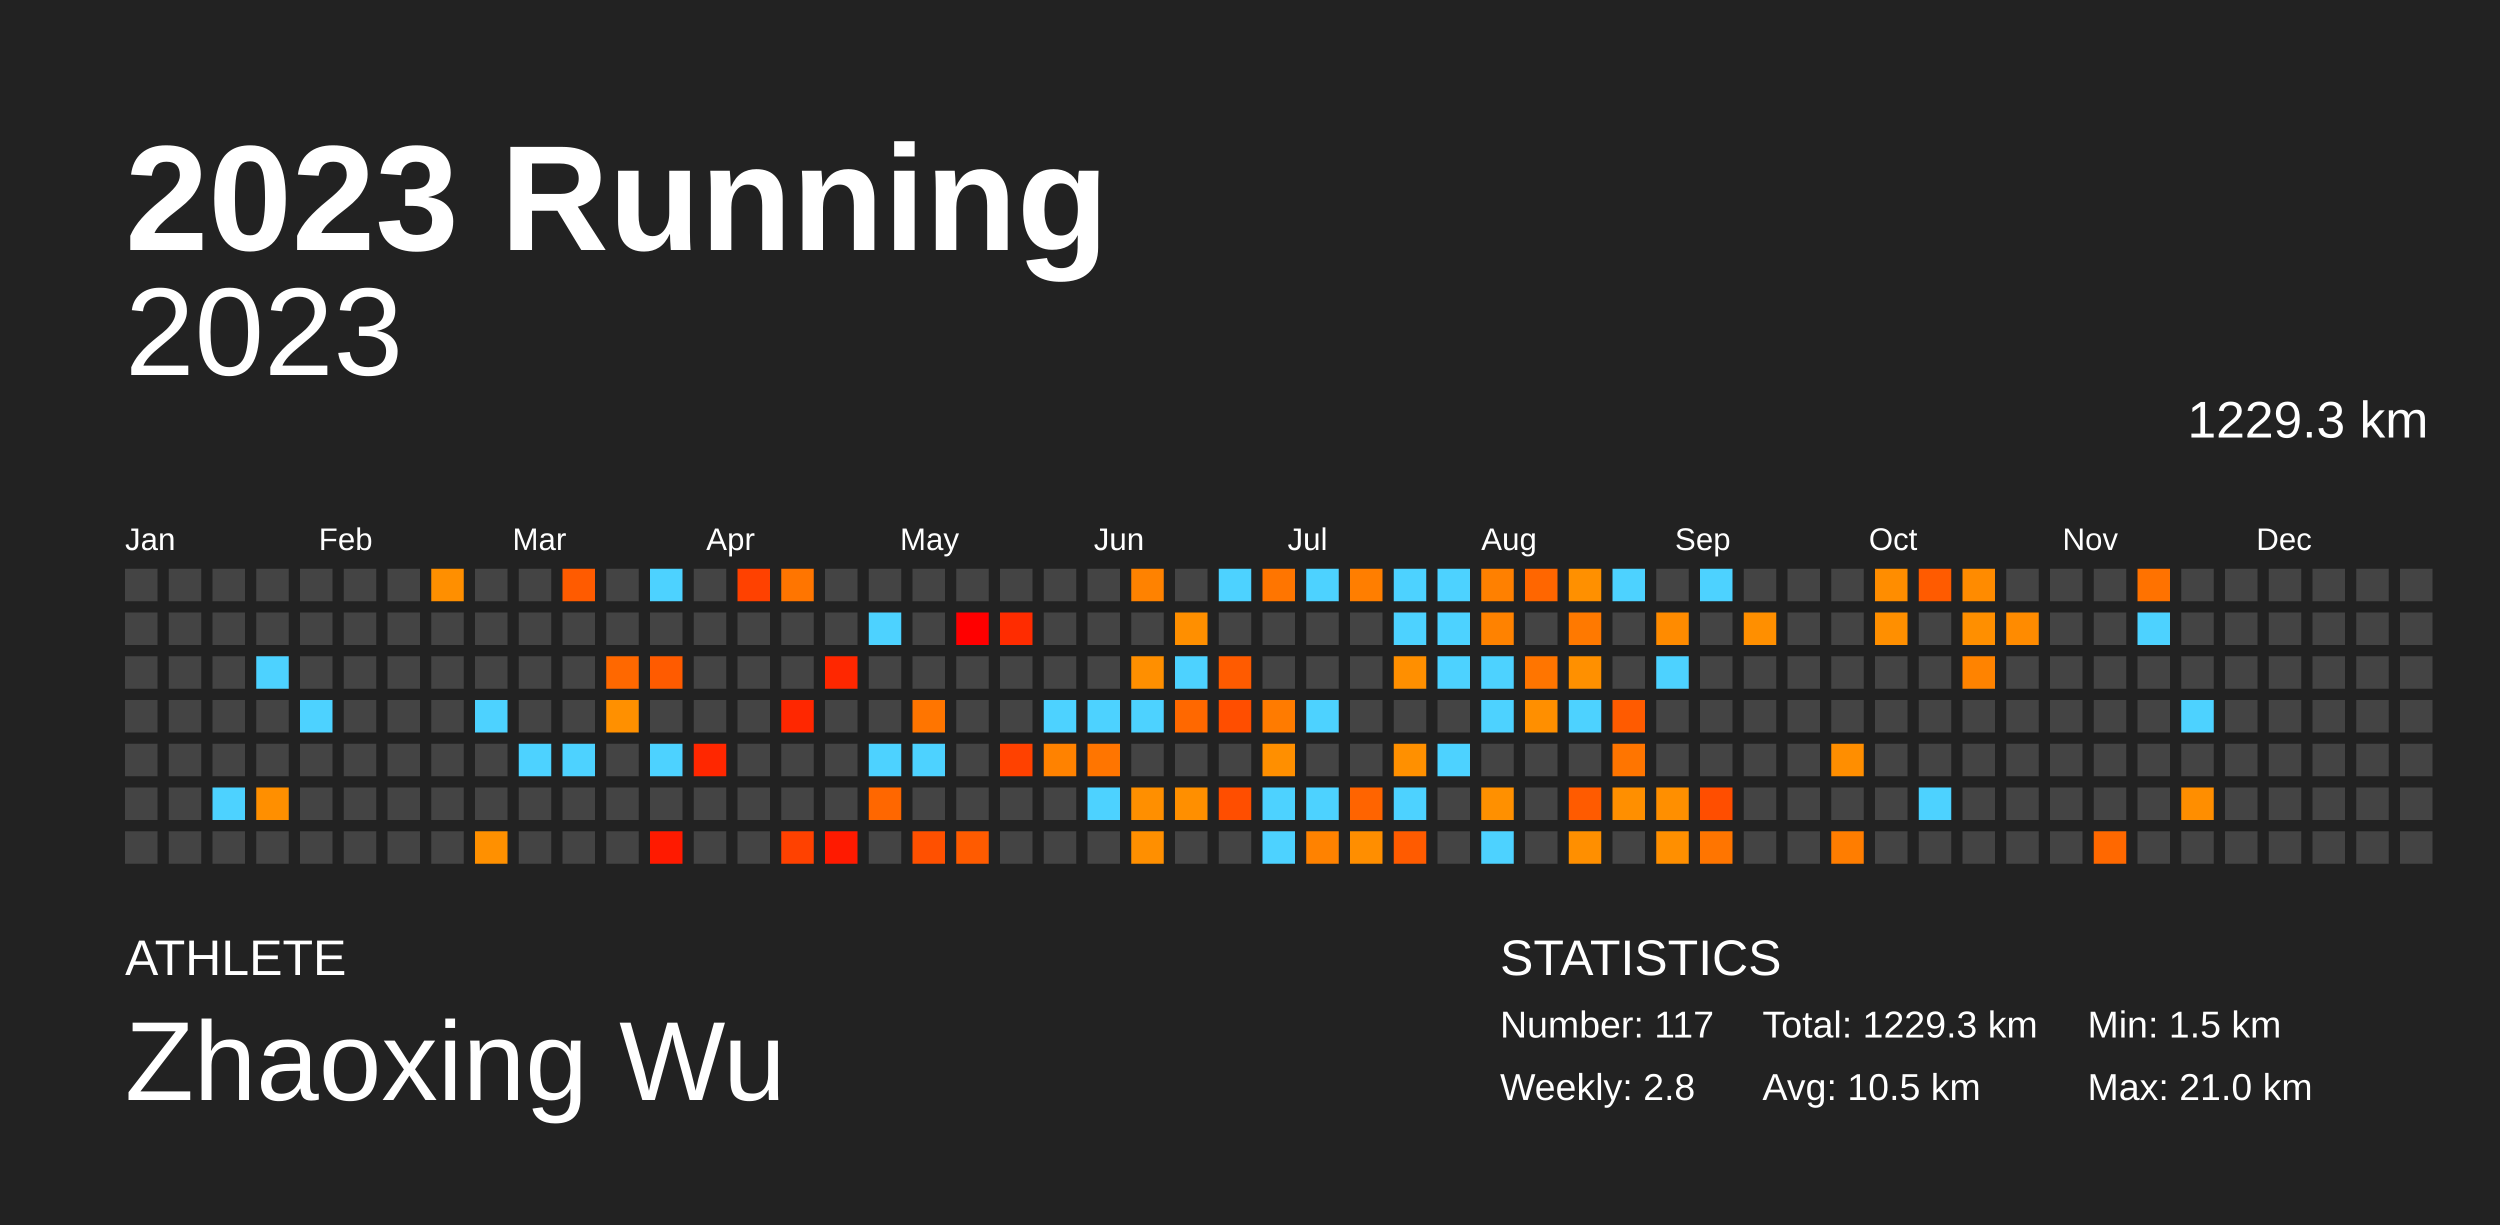
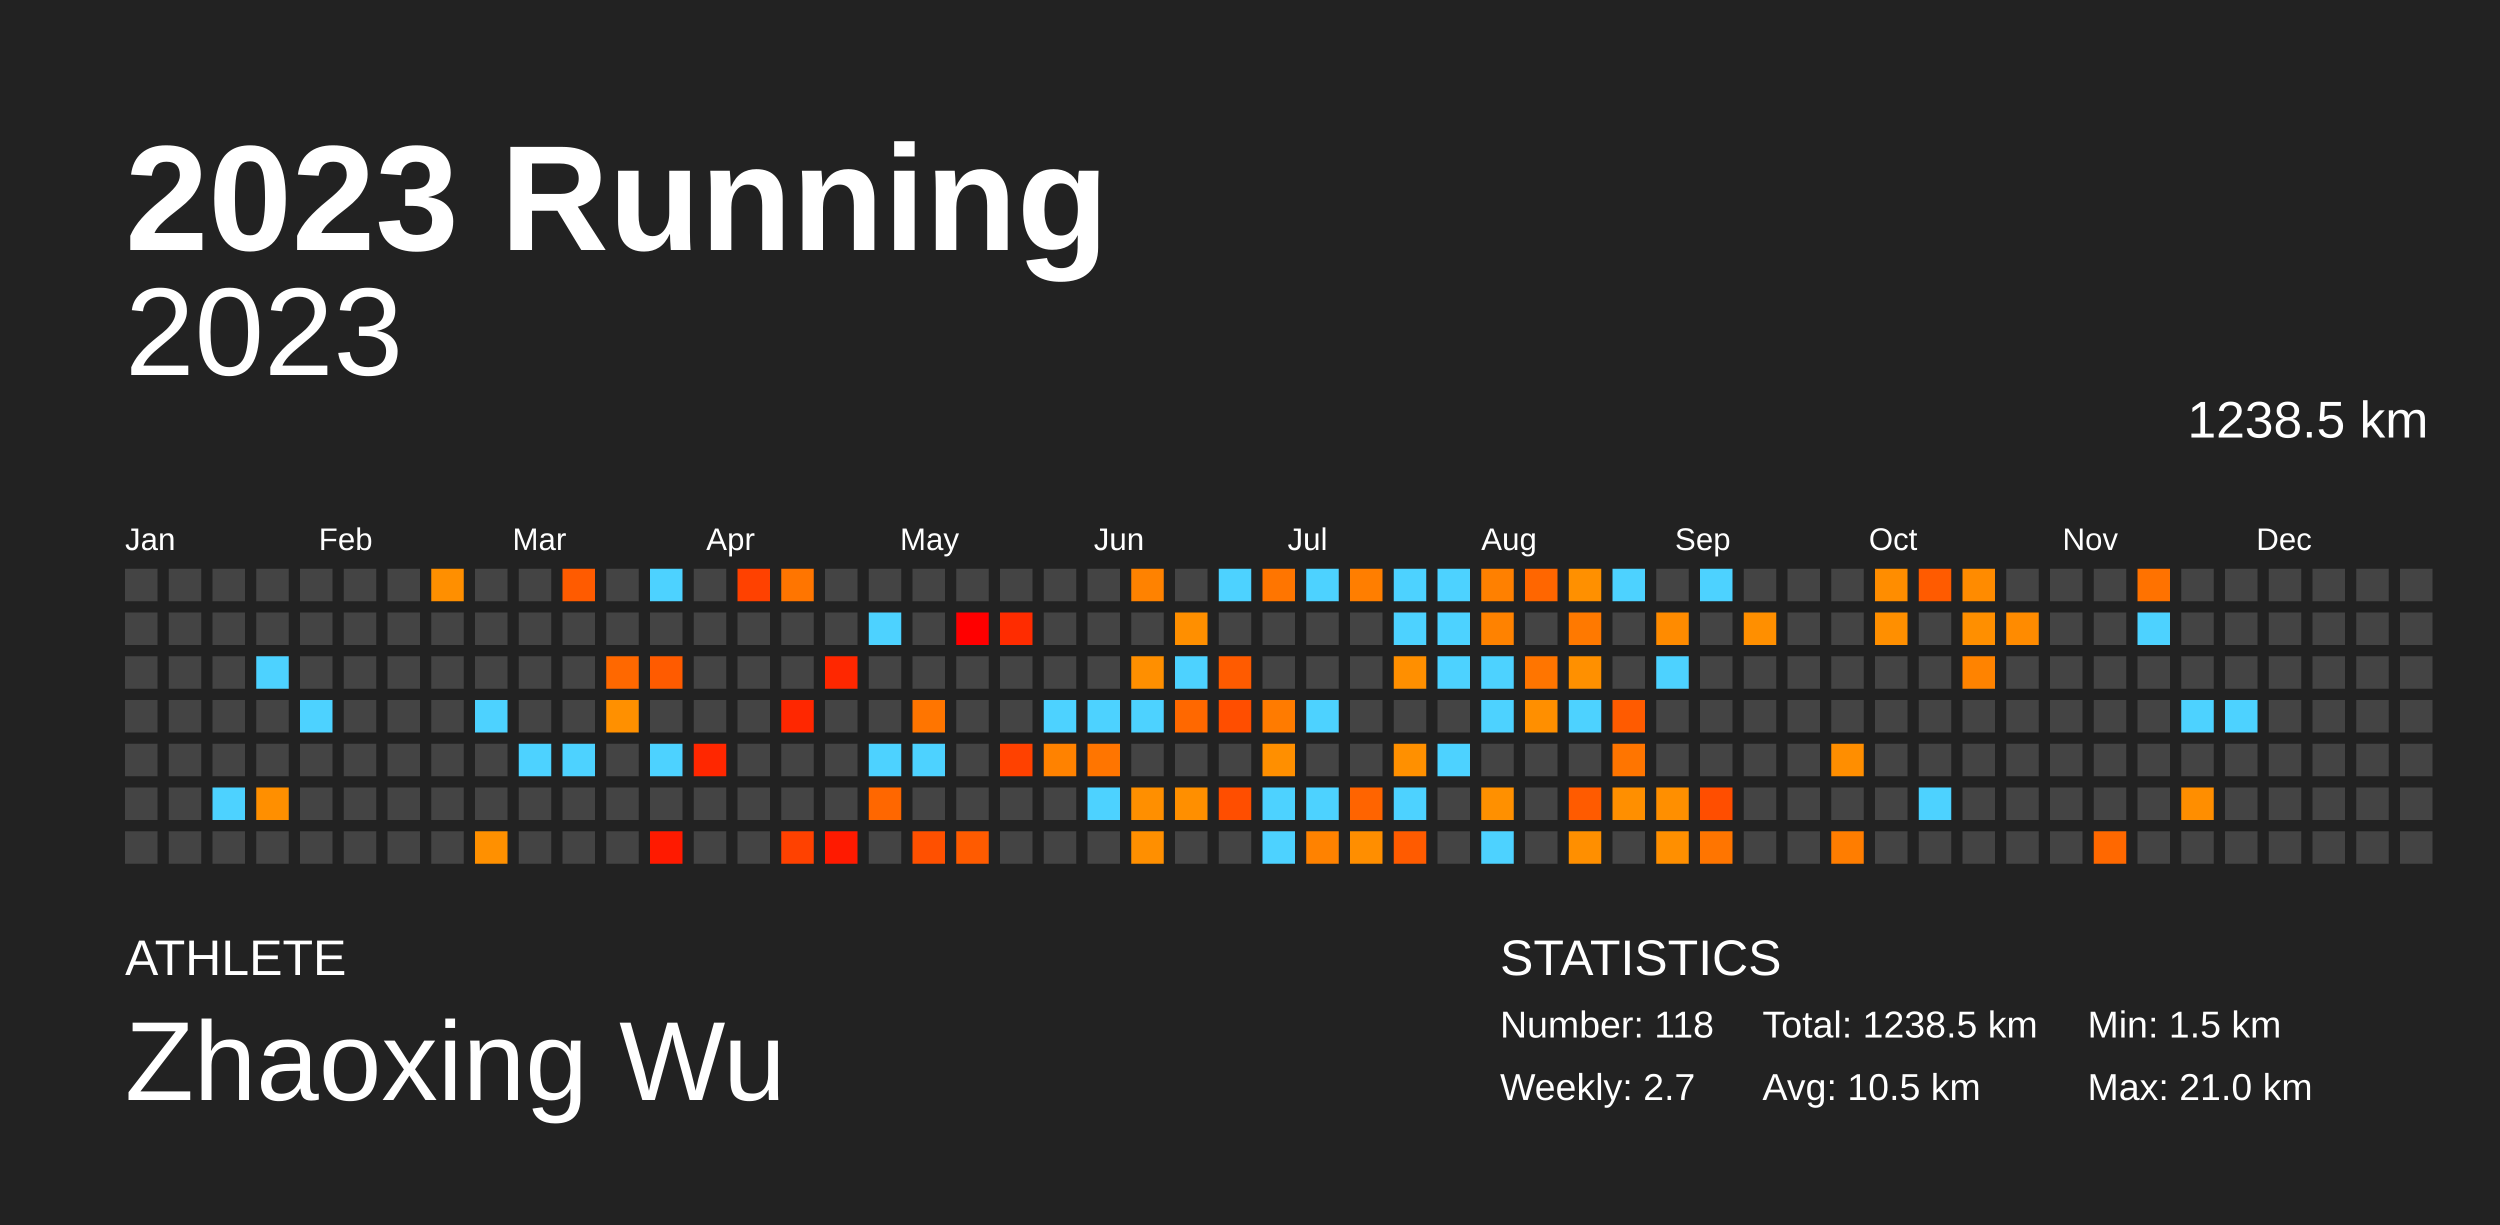
<svg xmlns="http://www.w3.org/2000/svg" baseProfile="full" height="98mm" version="1.1" viewBox="0,0,200,98" width="200mm">
  <defs />
  <rect fill="#222222" height="98" width="200" x="0" y="0" />
  <text fill="#FFFFFF" style="font-size:12px; font-family:Arial; font-weight:bold;" x="10" y="20">2023 Running</text>
  <text fill="#FFFFFF" style="font-size:4px; font-family:Arial" x="10" y="78">ATHLETE</text>
  <text fill="#FFFFFF" style="font-size:9px; font-family:Arial" x="10" y="88">Zhaoxing Wu</text>
  <text fill="#FFFFFF" style="font-size:4px; font-family:Arial" x="120" y="78">STATISTICS</text>
-   <text fill="#FFFFFF" style="font-size:3px; font-family:Arial" x="120" y="83">Number: 117</text>
-   <text fill="#FFFFFF" style="font-size:3px; font-family:Arial" x="120" y="88">Weekly: 2.8</text>
-   <text fill="#FFFFFF" style="font-size:3px; font-family:Arial" x="141" y="83">Total: 1229.3 km</text>
+   <text fill="#FFFFFF" style="font-size:3px; font-family:Arial" x="120" y="83">Number: 118</text>
+   <text fill="#FFFFFF" style="font-size:3px; font-family:Arial" x="120" y="88">Weekly: 2.7</text>
+   <text fill="#FFFFFF" style="font-size:3px; font-family:Arial" x="141" y="83">Total: 1238.5 km</text>
  <text fill="#FFFFFF" style="font-size:3px; font-family:Arial" x="141" y="88">Avg: 10.5 km</text>
  <text fill="#FFFFFF" style="font-size:3px; font-family:Arial" x="167" y="83">Min: 1.5 km</text>
  <text fill="#FFFFFF" style="font-size:3px; font-family:Arial" x="167" y="88">Max: 21.0 km</text>
  <text alignment-baseline="hanging" fill="#FFFFFF" style="font-size:10.0px; font-family:Arial;" x="10" y="30">2023</text>
-   <text alignment-baseline="hanging" fill="#FFFFFF" style="font-size:4.125px; font-family:Arial;" x="175" y="35">1229.3 km</text>
+   <text alignment-baseline="hanging" fill="#FFFFFF" style="font-size:4.125px; font-family:Arial;" x="175" y="35">1238.5 km</text>
  <text fill="#FFFFFF" style="font-size:2.5px; font-family:Arial" x="10.0" y="44">Jan</text>
  <text fill="#FFFFFF" style="font-size:2.5px; font-family:Arial" x="25.5" y="44">Feb</text>
  <text fill="#FFFFFF" style="font-size:2.5px; font-family:Arial" x="41.0" y="44">Mar</text>
  <text fill="#FFFFFF" style="font-size:2.5px; font-family:Arial" x="56.5" y="44">Apr</text>
  <text fill="#FFFFFF" style="font-size:2.5px; font-family:Arial" x="72.0" y="44">May</text>
  <text fill="#FFFFFF" style="font-size:2.5px; font-family:Arial" x="87.5" y="44">Jun</text>
  <text fill="#FFFFFF" style="font-size:2.5px; font-family:Arial" x="103.0" y="44">Jul</text>
  <text fill="#FFFFFF" style="font-size:2.5px; font-family:Arial" x="118.5" y="44">Aug</text>
  <text fill="#FFFFFF" style="font-size:2.5px; font-family:Arial" x="134.0" y="44">Sep</text>
  <text fill="#FFFFFF" style="font-size:2.5px; font-family:Arial" x="149.5" y="44">Oct</text>
  <text fill="#FFFFFF" style="font-size:2.5px; font-family:Arial" x="165.0" y="44">Nov</text>
  <text fill="#FFFFFF" style="font-size:2.5px; font-family:Arial" x="180.5" y="44">Dec</text>
  <rect fill="#444444" height="2.6" width="2.6" x="10.0" y="45.5" />
  <rect fill="#444444" height="2.6" width="2.6" x="10.0" y="49.0" />
  <rect fill="#444444" height="2.6" width="2.6" x="10.0" y="52.5" />
  <rect fill="#444444" height="2.6" width="2.6" x="10.0" y="56.0" />
  <rect fill="#444444" height="2.6" width="2.6" x="10.0" y="59.5" />
  <rect fill="#444444" height="2.6" width="2.6" x="10.0" y="63.0" />
  <rect fill="#444444" height="2.6" width="2.6" x="10.0" y="66.5" />
  <rect fill="#444444" height="2.6" width="2.6" x="13.5" y="45.5" />
  <rect fill="#444444" height="2.6" width="2.6" x="13.5" y="49.0" />
  <rect fill="#444444" height="2.6" width="2.6" x="13.5" y="52.5" />
  <rect fill="#444444" height="2.6" width="2.6" x="13.5" y="56.0" />
  <rect fill="#444444" height="2.6" width="2.6" x="13.5" y="59.5" />
  <rect fill="#444444" height="2.6" width="2.6" x="13.5" y="63.0" />
  <rect fill="#444444" height="2.6" width="2.6" x="13.5" y="66.5" />
  <rect fill="#444444" height="2.6" width="2.6" x="17.0" y="45.5" />
  <rect fill="#444444" height="2.6" width="2.6" x="17.0" y="49.0" />
  <rect fill="#444444" height="2.6" width="2.6" x="17.0" y="52.5" />
  <rect fill="#444444" height="2.6" width="2.6" x="17.0" y="56.0" />
  <rect fill="#444444" height="2.6" width="2.6" x="17.0" y="59.5" />
  <rect fill="#4dd2ff" height="2.6" width="2.6" x="17.0" y="63.0" />
  <rect fill="#444444" height="2.6" width="2.6" x="17.0" y="66.5" />
  <rect fill="#444444" height="2.6" width="2.6" x="20.5" y="45.5" />
  <rect fill="#444444" height="2.6" width="2.6" x="20.5" y="49.0" />
  <rect fill="#4dd2ff" height="2.6" width="2.6" x="20.5" y="52.5" />
  <rect fill="#444444" height="2.6" width="2.6" x="20.5" y="56.0" />
  <rect fill="#444444" height="2.6" width="2.6" x="20.5" y="59.5" />
  <rect fill="#ff8f00" height="2.6" width="2.6" x="20.5" y="63.0" />
  <rect fill="#444444" height="2.6" width="2.6" x="20.5" y="66.5" />
  <rect fill="#444444" height="2.6" width="2.6" x="24.0" y="45.5" />
  <rect fill="#444444" height="2.6" width="2.6" x="24.0" y="49.0" />
  <rect fill="#444444" height="2.6" width="2.6" x="24.0" y="52.5" />
  <rect fill="#4dd2ff" height="2.6" width="2.6" x="24.0" y="56.0" />
  <rect fill="#444444" height="2.6" width="2.6" x="24.0" y="59.5" />
  <rect fill="#444444" height="2.6" width="2.6" x="24.0" y="63.0" />
  <rect fill="#444444" height="2.6" width="2.6" x="24.0" y="66.5" />
  <rect fill="#444444" height="2.6" width="2.6" x="27.5" y="45.5" />
  <rect fill="#444444" height="2.6" width="2.6" x="27.5" y="49.0" />
  <rect fill="#444444" height="2.6" width="2.6" x="27.5" y="52.5" />
  <rect fill="#444444" height="2.6" width="2.6" x="27.5" y="56.0" />
  <rect fill="#444444" height="2.6" width="2.6" x="27.5" y="59.5" />
  <rect fill="#444444" height="2.6" width="2.6" x="27.5" y="63.0" />
  <rect fill="#444444" height="2.6" width="2.6" x="27.5" y="66.5" />
  <rect fill="#444444" height="2.6" width="2.6" x="31.0" y="45.5" />
  <rect fill="#444444" height="2.6" width="2.6" x="31.0" y="49.0" />
  <rect fill="#444444" height="2.6" width="2.6" x="31.0" y="52.5" />
  <rect fill="#444444" height="2.6" width="2.6" x="31.0" y="56.0" />
  <rect fill="#444444" height="2.6" width="2.6" x="31.0" y="59.5" />
  <rect fill="#444444" height="2.6" width="2.6" x="31.0" y="63.0" />
  <rect fill="#444444" height="2.6" width="2.6" x="31.0" y="66.5" />
  <rect fill="#ff8f00" height="2.6" width="2.6" x="34.5" y="45.5" />
  <rect fill="#444444" height="2.6" width="2.6" x="34.5" y="49.0" />
  <rect fill="#444444" height="2.6" width="2.6" x="34.5" y="52.5" />
  <rect fill="#444444" height="2.6" width="2.6" x="34.5" y="56.0" />
  <rect fill="#444444" height="2.6" width="2.6" x="34.5" y="59.5" />
  <rect fill="#444444" height="2.6" width="2.6" x="34.5" y="63.0" />
  <rect fill="#444444" height="2.6" width="2.6" x="34.5" y="66.5" />
  <rect fill="#444444" height="2.6" width="2.6" x="38.0" y="45.5" />
  <rect fill="#444444" height="2.6" width="2.6" x="38.0" y="49.0" />
  <rect fill="#444444" height="2.6" width="2.6" x="38.0" y="52.5" />
  <rect fill="#4dd2ff" height="2.6" width="2.6" x="38.0" y="56.0" />
  <rect fill="#444444" height="2.6" width="2.6" x="38.0" y="59.5" />
  <rect fill="#444444" height="2.6" width="2.6" x="38.0" y="63.0" />
  <rect fill="#ff9000" height="2.6" width="2.6" x="38.0" y="66.5" />
  <rect fill="#444444" height="2.6" width="2.6" x="41.5" y="45.5" />
  <rect fill="#444444" height="2.6" width="2.6" x="41.5" y="49.0" />
  <rect fill="#444444" height="2.6" width="2.6" x="41.5" y="52.5" />
  <rect fill="#444444" height="2.6" width="2.6" x="41.5" y="56.0" />
  <rect fill="#4dd2ff" height="2.6" width="2.6" x="41.5" y="59.5" />
  <rect fill="#444444" height="2.6" width="2.6" x="41.5" y="63.0" />
  <rect fill="#444444" height="2.6" width="2.6" x="41.5" y="66.5" />
  <rect fill="#ff5b00" height="2.6" width="2.6" x="45.0" y="45.5" />
  <rect fill="#444444" height="2.6" width="2.6" x="45.0" y="49.0" />
  <rect fill="#444444" height="2.6" width="2.6" x="45.0" y="52.5" />
  <rect fill="#444444" height="2.6" width="2.6" x="45.0" y="56.0" />
  <rect fill="#4dd2ff" height="2.6" width="2.6" x="45.0" y="59.5" />
  <rect fill="#444444" height="2.6" width="2.6" x="45.0" y="63.0" />
  <rect fill="#444444" height="2.6" width="2.6" x="45.0" y="66.5" />
  <rect fill="#444444" height="2.6" width="2.6" x="48.5" y="45.5" />
  <rect fill="#444444" height="2.6" width="2.6" x="48.5" y="49.0" />
  <rect fill="#ff6800" height="2.6" width="2.6" x="48.5" y="52.5" />
  <rect fill="#ff9000" height="2.6" width="2.6" x="48.5" y="56.0" />
  <rect fill="#444444" height="2.6" width="2.6" x="48.5" y="59.5" />
  <rect fill="#444444" height="2.6" width="2.6" x="48.5" y="63.0" />
  <rect fill="#444444" height="2.6" width="2.6" x="48.5" y="66.5" />
  <rect fill="#4dd2ff" height="2.6" width="2.6" x="52.0" y="45.5" />
  <rect fill="#444444" height="2.6" width="2.6" x="52.0" y="49.0" />
  <rect fill="#ff5b00" height="2.6" width="2.6" x="52.0" y="52.5" />
  <rect fill="#444444" height="2.6" width="2.6" x="52.0" y="56.0" />
  <rect fill="#4dd2ff" height="2.6" width="2.6" x="52.0" y="59.5" />
  <rect fill="#444444" height="2.6" width="2.6" x="52.0" y="63.0" />
  <rect fill="#ff1a00" height="2.6" width="2.6" x="52.0" y="66.5" />
  <rect fill="#444444" height="2.6" width="2.6" x="55.5" y="45.5" />
  <rect fill="#444444" height="2.6" width="2.6" x="55.5" y="49.0" />
  <rect fill="#444444" height="2.6" width="2.6" x="55.5" y="52.5" />
  <rect fill="#444444" height="2.6" width="2.6" x="55.5" y="56.0" />
  <rect fill="#ff2700" height="2.6" width="2.6" x="55.5" y="59.5" />
  <rect fill="#444444" height="2.6" width="2.6" x="55.5" y="63.0" />
  <rect fill="#444444" height="2.6" width="2.6" x="55.5" y="66.5" />
  <rect fill="#ff4100" height="2.6" width="2.6" x="59.0" y="45.5" />
  <rect fill="#444444" height="2.6" width="2.6" x="59.0" y="49.0" />
  <rect fill="#444444" height="2.6" width="2.6" x="59.0" y="52.5" />
  <rect fill="#444444" height="2.6" width="2.6" x="59.0" y="56.0" />
  <rect fill="#444444" height="2.6" width="2.6" x="59.0" y="59.5" />
  <rect fill="#444444" height="2.6" width="2.6" x="59.0" y="63.0" />
  <rect fill="#444444" height="2.6" width="2.6" x="59.0" y="66.5" />
  <rect fill="#ff7500" height="2.6" width="2.6" x="62.5" y="45.5" />
  <rect fill="#444444" height="2.6" width="2.6" x="62.5" y="49.0" />
  <rect fill="#444444" height="2.6" width="2.6" x="62.5" y="52.5" />
  <rect fill="#ff2700" height="2.6" width="2.6" x="62.5" y="56.0" />
  <rect fill="#444444" height="2.6" width="2.6" x="62.5" y="59.5" />
  <rect fill="#444444" height="2.6" width="2.6" x="62.5" y="63.0" />
  <rect fill="#ff4100" height="2.6" width="2.6" x="62.5" y="66.5" />
  <rect fill="#444444" height="2.6" width="2.6" x="66.0" y="45.5" />
  <rect fill="#444444" height="2.6" width="2.6" x="66.0" y="49.0" />
  <rect fill="#ff2700" height="2.6" width="2.6" x="66.0" y="52.5" />
  <rect fill="#444444" height="2.6" width="2.6" x="66.0" y="56.0" />
  <rect fill="#444444" height="2.6" width="2.6" x="66.0" y="59.5" />
  <rect fill="#444444" height="2.6" width="2.6" x="66.0" y="63.0" />
  <rect fill="#ff1a00" height="2.6" width="2.6" x="66.0" y="66.5" />
  <rect fill="#444444" height="2.6" width="2.6" x="69.5" y="45.5" />
  <rect fill="#4dd2ff" height="2.6" width="2.6" x="69.5" y="49.0" />
  <rect fill="#444444" height="2.6" width="2.6" x="69.5" y="52.5" />
  <rect fill="#444444" height="2.6" width="2.6" x="69.5" y="56.0" />
  <rect fill="#4dd2ff" height="2.6" width="2.6" x="69.5" y="59.5" />
  <rect fill="#ff6700" height="2.6" width="2.6" x="69.5" y="63.0" />
  <rect fill="#444444" height="2.6" width="2.6" x="69.5" y="66.5" />
  <rect fill="#444444" height="2.6" width="2.6" x="73.0" y="45.5" />
  <rect fill="#444444" height="2.6" width="2.6" x="73.0" y="49.0" />
  <rect fill="#444444" height="2.6" width="2.6" x="73.0" y="52.5" />
  <rect fill="#ff7500" height="2.6" width="2.6" x="73.0" y="56.0" />
  <rect fill="#4dd2ff" height="2.6" width="2.6" x="73.0" y="59.5" />
  <rect fill="#444444" height="2.6" width="2.6" x="73.0" y="63.0" />
  <rect fill="#ff5000" height="2.6" width="2.6" x="73.0" y="66.5" />
  <rect fill="#444444" height="2.6" width="2.6" x="76.5" y="45.5" />
  <rect fill="red" height="2.6" width="2.6" x="76.5" y="49.0" />
  <rect fill="#444444" height="2.6" width="2.6" x="76.5" y="52.5" />
  <rect fill="#444444" height="2.6" width="2.6" x="76.5" y="56.0" />
  <rect fill="#444444" height="2.6" width="2.6" x="76.5" y="59.5" />
  <rect fill="#444444" height="2.6" width="2.6" x="76.5" y="63.0" />
  <rect fill="#ff5b00" height="2.6" width="2.6" x="76.5" y="66.5" />
  <rect fill="#444444" height="2.6" width="2.6" x="80.0" y="45.5" />
  <rect fill="#ff2c00" height="2.6" width="2.6" x="80.0" y="49.0" />
  <rect fill="#444444" height="2.6" width="2.6" x="80.0" y="52.5" />
  <rect fill="#444444" height="2.6" width="2.6" x="80.0" y="56.0" />
  <rect fill="#ff4100" height="2.6" width="2.6" x="80.0" y="59.5" />
  <rect fill="#444444" height="2.6" width="2.6" x="80.0" y="63.0" />
  <rect fill="#444444" height="2.6" width="2.6" x="80.0" y="66.5" />
  <rect fill="#444444" height="2.6" width="2.6" x="83.5" y="45.5" />
  <rect fill="#444444" height="2.6" width="2.6" x="83.5" y="49.0" />
  <rect fill="#444444" height="2.6" width="2.6" x="83.5" y="52.5" />
  <rect fill="#4dd2ff" height="2.6" width="2.6" x="83.5" y="56.0" />
  <rect fill="#ff8200" height="2.6" width="2.6" x="83.5" y="59.5" />
  <rect fill="#444444" height="2.6" width="2.6" x="83.5" y="63.0" />
  <rect fill="#444444" height="2.6" width="2.6" x="83.5" y="66.5" />
  <rect fill="#444444" height="2.6" width="2.6" x="87.0" y="45.5" />
  <rect fill="#444444" height="2.6" width="2.6" x="87.0" y="49.0" />
  <rect fill="#444444" height="2.6" width="2.6" x="87.0" y="52.5" />
  <rect fill="#4dd2ff" height="2.6" width="2.6" x="87.0" y="56.0" />
  <rect fill="#ff7500" height="2.6" width="2.6" x="87.0" y="59.5" />
  <rect fill="#4dd2ff" height="2.6" width="2.6" x="87.0" y="63.0" />
  <rect fill="#444444" height="2.6" width="2.6" x="87.0" y="66.5" />
  <rect fill="#ff8200" height="2.6" width="2.6" x="90.5" y="45.5" />
  <rect fill="#444444" height="2.6" width="2.6" x="90.5" y="49.0" />
  <rect fill="#ff8f00" height="2.6" width="2.6" x="90.5" y="52.5" />
  <rect fill="#4dd2ff" height="2.6" width="2.6" x="90.5" y="56.0" />
  <rect fill="#444444" height="2.6" width="2.6" x="90.5" y="59.5" />
  <rect fill="#ff8f00" height="2.6" width="2.6" x="90.5" y="63.0" />
  <rect fill="#ff8f00" height="2.6" width="2.6" x="90.5" y="66.5" />
  <rect fill="#444444" height="2.6" width="2.6" x="94.0" y="45.5" />
  <rect fill="#ff8f00" height="2.6" width="2.6" x="94.0" y="49.0" />
  <rect fill="#4dd2ff" height="2.6" width="2.6" x="94.0" y="52.5" />
  <rect fill="#ff6800" height="2.6" width="2.6" x="94.0" y="56.0" />
  <rect fill="#444444" height="2.6" width="2.6" x="94.0" y="59.5" />
  <rect fill="#ff8f00" height="2.6" width="2.6" x="94.0" y="63.0" />
  <rect fill="#444444" height="2.6" width="2.6" x="94.0" y="66.5" />
  <rect fill="#4dd2ff" height="2.6" width="2.6" x="97.5" y="45.5" />
  <rect fill="#444444" height="2.6" width="2.6" x="97.5" y="49.0" />
  <rect fill="#ff5b00" height="2.6" width="2.6" x="97.5" y="52.5" />
  <rect fill="#ff4e00" height="2.6" width="2.6" x="97.5" y="56.0" />
  <rect fill="#444444" height="2.6" width="2.6" x="97.5" y="59.5" />
  <rect fill="#ff4e00" height="2.6" width="2.6" x="97.5" y="63.0" />
  <rect fill="#444444" height="2.6" width="2.6" x="97.5" y="66.5" />
  <rect fill="#ff7500" height="2.6" width="2.6" x="101.0" y="45.5" />
  <rect fill="#444444" height="2.6" width="2.6" x="101.0" y="49.0" />
  <rect fill="#444444" height="2.6" width="2.6" x="101.0" y="52.5" />
  <rect fill="#ff7b00" height="2.6" width="2.6" x="101.0" y="56.0" />
  <rect fill="#ff8f00" height="2.6" width="2.6" x="101.0" y="59.5" />
  <rect fill="#4dd2ff" height="2.6" width="2.6" x="101.0" y="63.0" />
  <rect fill="#4dd2ff" height="2.6" width="2.6" x="101.0" y="66.5" />
  <rect fill="#4dd2ff" height="2.6" width="2.6" x="104.5" y="45.5" />
  <rect fill="#444444" height="2.6" width="2.6" x="104.5" y="49.0" />
  <rect fill="#444444" height="2.6" width="2.6" x="104.5" y="52.5" />
  <rect fill="#4dd2ff" height="2.6" width="2.6" x="104.5" y="56.0" />
  <rect fill="#444444" height="2.6" width="2.6" x="104.5" y="59.5" />
  <rect fill="#4dd2ff" height="2.6" width="2.6" x="104.5" y="63.0" />
  <rect fill="#ff8200" height="2.6" width="2.6" x="104.5" y="66.5" />
  <rect fill="#ff7e00" height="2.6" width="2.6" x="108.0" y="45.5" />
  <rect fill="#444444" height="2.6" width="2.6" x="108.0" y="49.0" />
  <rect fill="#444444" height="2.6" width="2.6" x="108.0" y="52.5" />
  <rect fill="#444444" height="2.6" width="2.6" x="108.0" y="56.0" />
  <rect fill="#444444" height="2.6" width="2.6" x="108.0" y="59.5" />
  <rect fill="#ff6400" height="2.6" width="2.6" x="108.0" y="63.0" />
  <rect fill="#ff8e00" height="2.6" width="2.6" x="108.0" y="66.5" />
  <rect fill="#4dd2ff" height="2.6" width="2.6" x="111.5" y="45.5" />
  <rect fill="#4dd2ff" height="2.6" width="2.6" x="111.5" y="49.0" />
  <rect fill="#ff8f00" height="2.6" width="2.6" x="111.5" y="52.5" />
  <rect fill="#444444" height="2.6" width="2.6" x="111.5" y="56.0" />
  <rect fill="#ff9000" height="2.6" width="2.6" x="111.5" y="59.5" />
  <rect fill="#4dd2ff" height="2.6" width="2.6" x="111.5" y="63.0" />
  <rect fill="#ff5b00" height="2.6" width="2.6" x="111.5" y="66.5" />
  <rect fill="#4dd2ff" height="2.6" width="2.6" x="115.0" y="45.5" />
  <rect fill="#4dd2ff" height="2.6" width="2.6" x="115.0" y="49.0" />
  <rect fill="#4dd2ff" height="2.6" width="2.6" x="115.0" y="52.5" />
  <rect fill="#444444" height="2.6" width="2.6" x="115.0" y="56.0" />
  <rect fill="#4dd2ff" height="2.6" width="2.6" x="115.0" y="59.5" />
  <rect fill="#444444" height="2.6" width="2.6" x="115.0" y="63.0" />
  <rect fill="#444444" height="2.6" width="2.6" x="115.0" y="66.5" />
  <rect fill="#ff8000" height="2.6" width="2.6" x="118.5" y="45.5" />
  <rect fill="#ff8200" height="2.6" width="2.6" x="118.5" y="49.0" />
  <rect fill="#4dd2ff" height="2.6" width="2.6" x="118.5" y="52.5" />
  <rect fill="#4dd2ff" height="2.6" width="2.6" x="118.5" y="56.0" />
  <rect fill="#444444" height="2.6" width="2.6" x="118.5" y="59.5" />
  <rect fill="#ff9000" height="2.6" width="2.6" x="118.5" y="63.0" />
  <rect fill="#4dd2ff" height="2.6" width="2.6" x="118.5" y="66.5" />
  <rect fill="#ff6600" height="2.6" width="2.6" x="122.0" y="45.5" />
  <rect fill="#444444" height="2.6" width="2.6" x="122.0" y="49.0" />
  <rect fill="#ff7500" height="2.6" width="2.6" x="122.0" y="52.5" />
  <rect fill="#ff8f00" height="2.6" width="2.6" x="122.0" y="56.0" />
  <rect fill="#444444" height="2.6" width="2.6" x="122.0" y="59.5" />
  <rect fill="#444444" height="2.6" width="2.6" x="122.0" y="63.0" />
  <rect fill="#444444" height="2.6" width="2.6" x="122.0" y="66.5" />
  <rect fill="#ff9000" height="2.6" width="2.6" x="125.5" y="45.5" />
  <rect fill="#ff7900" height="2.6" width="2.6" x="125.5" y="49.0" />
  <rect fill="#ff9000" height="2.6" width="2.6" x="125.5" y="52.5" />
  <rect fill="#4dd2ff" height="2.6" width="2.6" x="125.5" y="56.0" />
  <rect fill="#444444" height="2.6" width="2.6" x="125.5" y="59.5" />
  <rect fill="#ff5b00" height="2.6" width="2.6" x="125.5" y="63.0" />
  <rect fill="#ff8f00" height="2.6" width="2.6" x="125.5" y="66.5" />
  <rect fill="#4dd2ff" height="2.6" width="2.6" x="129.0" y="45.5" />
  <rect fill="#444444" height="2.6" width="2.6" x="129.0" y="49.0" />
  <rect fill="#444444" height="2.6" width="2.6" x="129.0" y="52.5" />
  <rect fill="#ff5b00" height="2.6" width="2.6" x="129.0" y="56.0" />
  <rect fill="#ff7500" height="2.6" width="2.6" x="129.0" y="59.5" />
  <rect fill="#ff8f00" height="2.6" width="2.6" x="129.0" y="63.0" />
  <rect fill="#444444" height="2.6" width="2.6" x="129.0" y="66.5" />
  <rect fill="#444444" height="2.6" width="2.6" x="132.5" y="45.5" />
  <rect fill="#ff8b00" height="2.6" width="2.6" x="132.5" y="49.0" />
  <rect fill="#4dd2ff" height="2.6" width="2.6" x="132.5" y="52.5" />
  <rect fill="#444444" height="2.6" width="2.6" x="132.5" y="56.0" />
  <rect fill="#444444" height="2.6" width="2.6" x="132.5" y="59.5" />
  <rect fill="#ff8f00" height="2.6" width="2.6" x="132.5" y="63.0" />
  <rect fill="#ff8f00" height="2.6" width="2.6" x="132.5" y="66.5" />
  <rect fill="#4dd2ff" height="2.6" width="2.6" x="136.0" y="45.5" />
  <rect fill="#444444" height="2.6" width="2.6" x="136.0" y="49.0" />
  <rect fill="#444444" height="2.6" width="2.6" x="136.0" y="52.5" />
  <rect fill="#444444" height="2.6" width="2.6" x="136.0" y="56.0" />
  <rect fill="#444444" height="2.6" width="2.6" x="136.0" y="59.5" />
  <rect fill="#ff4e00" height="2.6" width="2.6" x="136.0" y="63.0" />
  <rect fill="#ff7500" height="2.6" width="2.6" x="136.0" y="66.5" />
  <rect fill="#444444" height="2.6" width="2.6" x="139.5" y="45.5" />
  <rect fill="#ff8f00" height="2.6" width="2.6" x="139.5" y="49.0" />
  <rect fill="#444444" height="2.6" width="2.6" x="139.5" y="52.5" />
  <rect fill="#444444" height="2.6" width="2.6" x="139.5" y="56.0" />
  <rect fill="#444444" height="2.6" width="2.6" x="139.5" y="59.5" />
  <rect fill="#444444" height="2.6" width="2.6" x="139.5" y="63.0" />
  <rect fill="#444444" height="2.6" width="2.6" x="139.5" y="66.5" />
  <rect fill="#444444" height="2.6" width="2.6" x="143.0" y="45.5" />
  <rect fill="#444444" height="2.6" width="2.6" x="143.0" y="49.0" />
  <rect fill="#444444" height="2.6" width="2.6" x="143.0" y="52.5" />
  <rect fill="#444444" height="2.6" width="2.6" x="143.0" y="56.0" />
  <rect fill="#444444" height="2.6" width="2.6" x="143.0" y="59.5" />
  <rect fill="#444444" height="2.6" width="2.6" x="143.0" y="63.0" />
  <rect fill="#444444" height="2.6" width="2.6" x="143.0" y="66.5" />
  <rect fill="#444444" height="2.6" width="2.6" x="146.5" y="45.5" />
  <rect fill="#444444" height="2.6" width="2.6" x="146.5" y="49.0" />
  <rect fill="#444444" height="2.6" width="2.6" x="146.5" y="52.5" />
  <rect fill="#444444" height="2.6" width="2.6" x="146.5" y="56.0" />
  <rect fill="#ff8e00" height="2.6" width="2.6" x="146.5" y="59.5" />
  <rect fill="#444444" height="2.6" width="2.6" x="146.5" y="63.0" />
  <rect fill="#ff7d00" height="2.6" width="2.6" x="146.5" y="66.5" />
  <rect fill="#ff8d00" height="2.6" width="2.6" x="150.0" y="45.5" />
  <rect fill="#ff8f00" height="2.6" width="2.6" x="150.0" y="49.0" />
  <rect fill="#444444" height="2.6" width="2.6" x="150.0" y="52.5" />
  <rect fill="#444444" height="2.6" width="2.6" x="150.0" y="56.0" />
  <rect fill="#444444" height="2.6" width="2.6" x="150.0" y="59.5" />
  <rect fill="#444444" height="2.6" width="2.6" x="150.0" y="63.0" />
  <rect fill="#444444" height="2.6" width="2.6" x="150.0" y="66.5" />
  <rect fill="#ff5b00" height="2.6" width="2.6" x="153.5" y="45.5" />
  <rect fill="#444444" height="2.6" width="2.6" x="153.5" y="49.0" />
  <rect fill="#444444" height="2.6" width="2.6" x="153.5" y="52.5" />
  <rect fill="#444444" height="2.6" width="2.6" x="153.5" y="56.0" />
  <rect fill="#444444" height="2.6" width="2.6" x="153.5" y="59.5" />
  <rect fill="#4dd2ff" height="2.6" width="2.6" x="153.5" y="63.0" />
  <rect fill="#444444" height="2.6" width="2.6" x="153.5" y="66.5" />
  <rect fill="#ff8b00" height="2.6" width="2.6" x="157.0" y="45.5" />
  <rect fill="#ff8f00" height="2.6" width="2.6" x="157.0" y="49.0" />
  <rect fill="#ff8300" height="2.6" width="2.6" x="157.0" y="52.5" />
  <rect fill="#444444" height="2.6" width="2.6" x="157.0" y="56.0" />
  <rect fill="#444444" height="2.6" width="2.6" x="157.0" y="59.5" />
  <rect fill="#444444" height="2.6" width="2.6" x="157.0" y="63.0" />
  <rect fill="#444444" height="2.6" width="2.6" x="157.0" y="66.5" />
  <rect fill="#444444" height="2.6" width="2.6" x="160.5" y="45.5" />
  <rect fill="#ff8b00" height="2.6" width="2.6" x="160.5" y="49.0" />
  <rect fill="#444444" height="2.6" width="2.6" x="160.5" y="52.5" />
  <rect fill="#444444" height="2.6" width="2.6" x="160.5" y="56.0" />
  <rect fill="#444444" height="2.6" width="2.6" x="160.5" y="59.5" />
  <rect fill="#444444" height="2.6" width="2.6" x="160.5" y="63.0" />
  <rect fill="#444444" height="2.6" width="2.6" x="160.5" y="66.5" />
  <rect fill="#444444" height="2.6" width="2.6" x="164.0" y="45.5" />
  <rect fill="#444444" height="2.6" width="2.6" x="164.0" y="49.0" />
  <rect fill="#444444" height="2.6" width="2.6" x="164.0" y="52.5" />
  <rect fill="#444444" height="2.6" width="2.6" x="164.0" y="56.0" />
  <rect fill="#444444" height="2.6" width="2.6" x="164.0" y="59.5" />
  <rect fill="#444444" height="2.6" width="2.6" x="164.0" y="63.0" />
  <rect fill="#444444" height="2.6" width="2.6" x="164.0" y="66.5" />
  <rect fill="#444444" height="2.6" width="2.6" x="167.5" y="45.5" />
  <rect fill="#444444" height="2.6" width="2.6" x="167.5" y="49.0" />
  <rect fill="#444444" height="2.6" width="2.6" x="167.5" y="52.5" />
  <rect fill="#444444" height="2.6" width="2.6" x="167.5" y="56.0" />
  <rect fill="#444444" height="2.6" width="2.6" x="167.5" y="59.5" />
  <rect fill="#444444" height="2.6" width="2.6" x="167.5" y="63.0" />
  <rect fill="#ff6800" height="2.6" width="2.6" x="167.5" y="66.5" />
  <rect fill="#ff7200" height="2.6" width="2.6" x="171.0" y="45.5" />
  <rect fill="#4dd2ff" height="2.6" width="2.6" x="171.0" y="49.0" />
  <rect fill="#444444" height="2.6" width="2.6" x="171.0" y="52.5" />
  <rect fill="#444444" height="2.6" width="2.6" x="171.0" y="56.0" />
  <rect fill="#444444" height="2.6" width="2.6" x="171.0" y="59.5" />
  <rect fill="#444444" height="2.6" width="2.6" x="171.0" y="63.0" />
  <rect fill="#444444" height="2.6" width="2.6" x="171.0" y="66.5" />
  <rect fill="#444444" height="2.6" width="2.6" x="174.5" y="45.5" />
  <rect fill="#444444" height="2.6" width="2.6" x="174.5" y="49.0" />
  <rect fill="#444444" height="2.6" width="2.6" x="174.5" y="52.5" />
  <rect fill="#4dd2ff" height="2.6" width="2.6" x="174.5" y="56.0" />
  <rect fill="#444444" height="2.6" width="2.6" x="174.5" y="59.5" />
  <rect fill="#ff8e00" height="2.6" width="2.6" x="174.5" y="63.0" />
  <rect fill="#444444" height="2.6" width="2.6" x="174.5" y="66.5" />
  <rect fill="#444444" height="2.6" width="2.6" x="178.0" y="45.5" />
  <rect fill="#444444" height="2.6" width="2.6" x="178.0" y="49.0" />
  <rect fill="#444444" height="2.6" width="2.6" x="178.0" y="52.5" />
-   <rect fill="#444444" height="2.6" width="2.6" x="178.0" y="56.0" />
+   <rect fill="#4dd2ff" height="2.6" width="2.6" x="178.0" y="56.0" />
  <rect fill="#444444" height="2.6" width="2.6" x="178.0" y="59.5" />
  <rect fill="#444444" height="2.6" width="2.6" x="178.0" y="63.0" />
  <rect fill="#444444" height="2.6" width="2.6" x="178.0" y="66.5" />
  <rect fill="#444444" height="2.6" width="2.6" x="181.5" y="45.5" />
  <rect fill="#444444" height="2.6" width="2.6" x="181.5" y="49.0" />
  <rect fill="#444444" height="2.6" width="2.6" x="181.5" y="52.5" />
  <rect fill="#444444" height="2.6" width="2.6" x="181.5" y="56.0" />
  <rect fill="#444444" height="2.6" width="2.6" x="181.5" y="59.5" />
  <rect fill="#444444" height="2.6" width="2.6" x="181.5" y="63.0" />
  <rect fill="#444444" height="2.6" width="2.6" x="181.5" y="66.5" />
  <rect fill="#444444" height="2.6" width="2.6" x="185.0" y="45.5" />
  <rect fill="#444444" height="2.6" width="2.6" x="185.0" y="49.0" />
  <rect fill="#444444" height="2.6" width="2.6" x="185.0" y="52.5" />
  <rect fill="#444444" height="2.6" width="2.6" x="185.0" y="56.0" />
  <rect fill="#444444" height="2.6" width="2.6" x="185.0" y="59.5" />
  <rect fill="#444444" height="2.6" width="2.6" x="185.0" y="63.0" />
  <rect fill="#444444" height="2.6" width="2.6" x="185.0" y="66.5" />
  <rect fill="#444444" height="2.6" width="2.6" x="188.5" y="45.5" />
  <rect fill="#444444" height="2.6" width="2.6" x="188.5" y="49.0" />
  <rect fill="#444444" height="2.6" width="2.6" x="188.5" y="52.5" />
  <rect fill="#444444" height="2.6" width="2.6" x="188.5" y="56.0" />
  <rect fill="#444444" height="2.6" width="2.6" x="188.5" y="59.5" />
  <rect fill="#444444" height="2.6" width="2.6" x="188.5" y="63.0" />
  <rect fill="#444444" height="2.6" width="2.6" x="188.5" y="66.5" />
  <rect fill="#444444" height="2.6" width="2.6" x="192.0" y="45.5" />
  <rect fill="#444444" height="2.6" width="2.6" x="192.0" y="49.0" />
  <rect fill="#444444" height="2.6" width="2.6" x="192.0" y="52.5" />
  <rect fill="#444444" height="2.6" width="2.6" x="192.0" y="56.0" />
  <rect fill="#444444" height="2.6" width="2.6" x="192.0" y="59.5" />
  <rect fill="#444444" height="2.6" width="2.6" x="192.0" y="63.0" />
  <rect fill="#444444" height="2.6" width="2.6" x="192.0" y="66.5" />
</svg>
